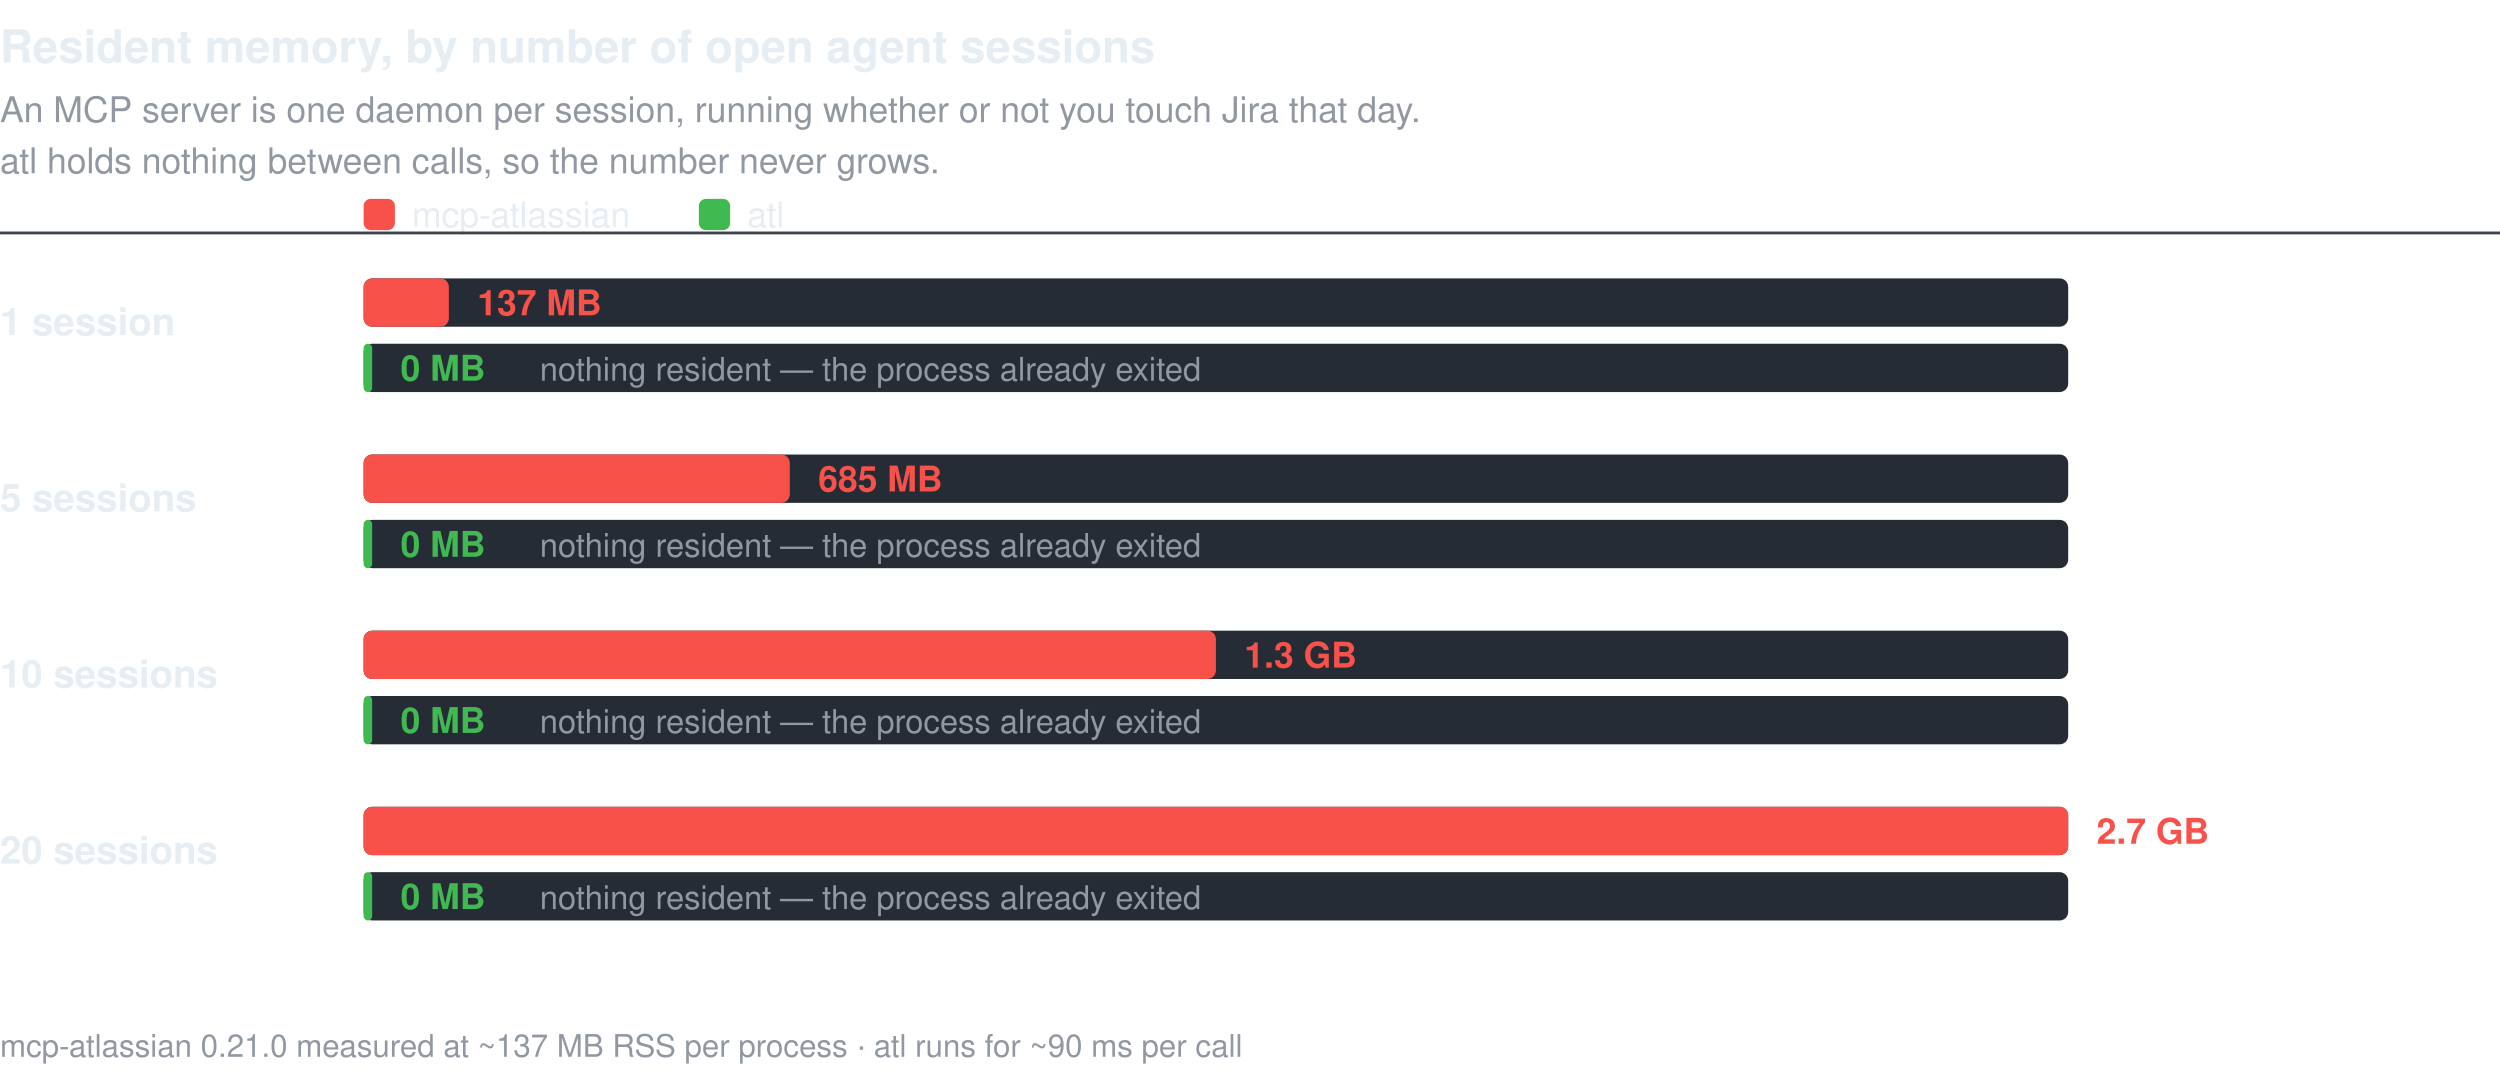
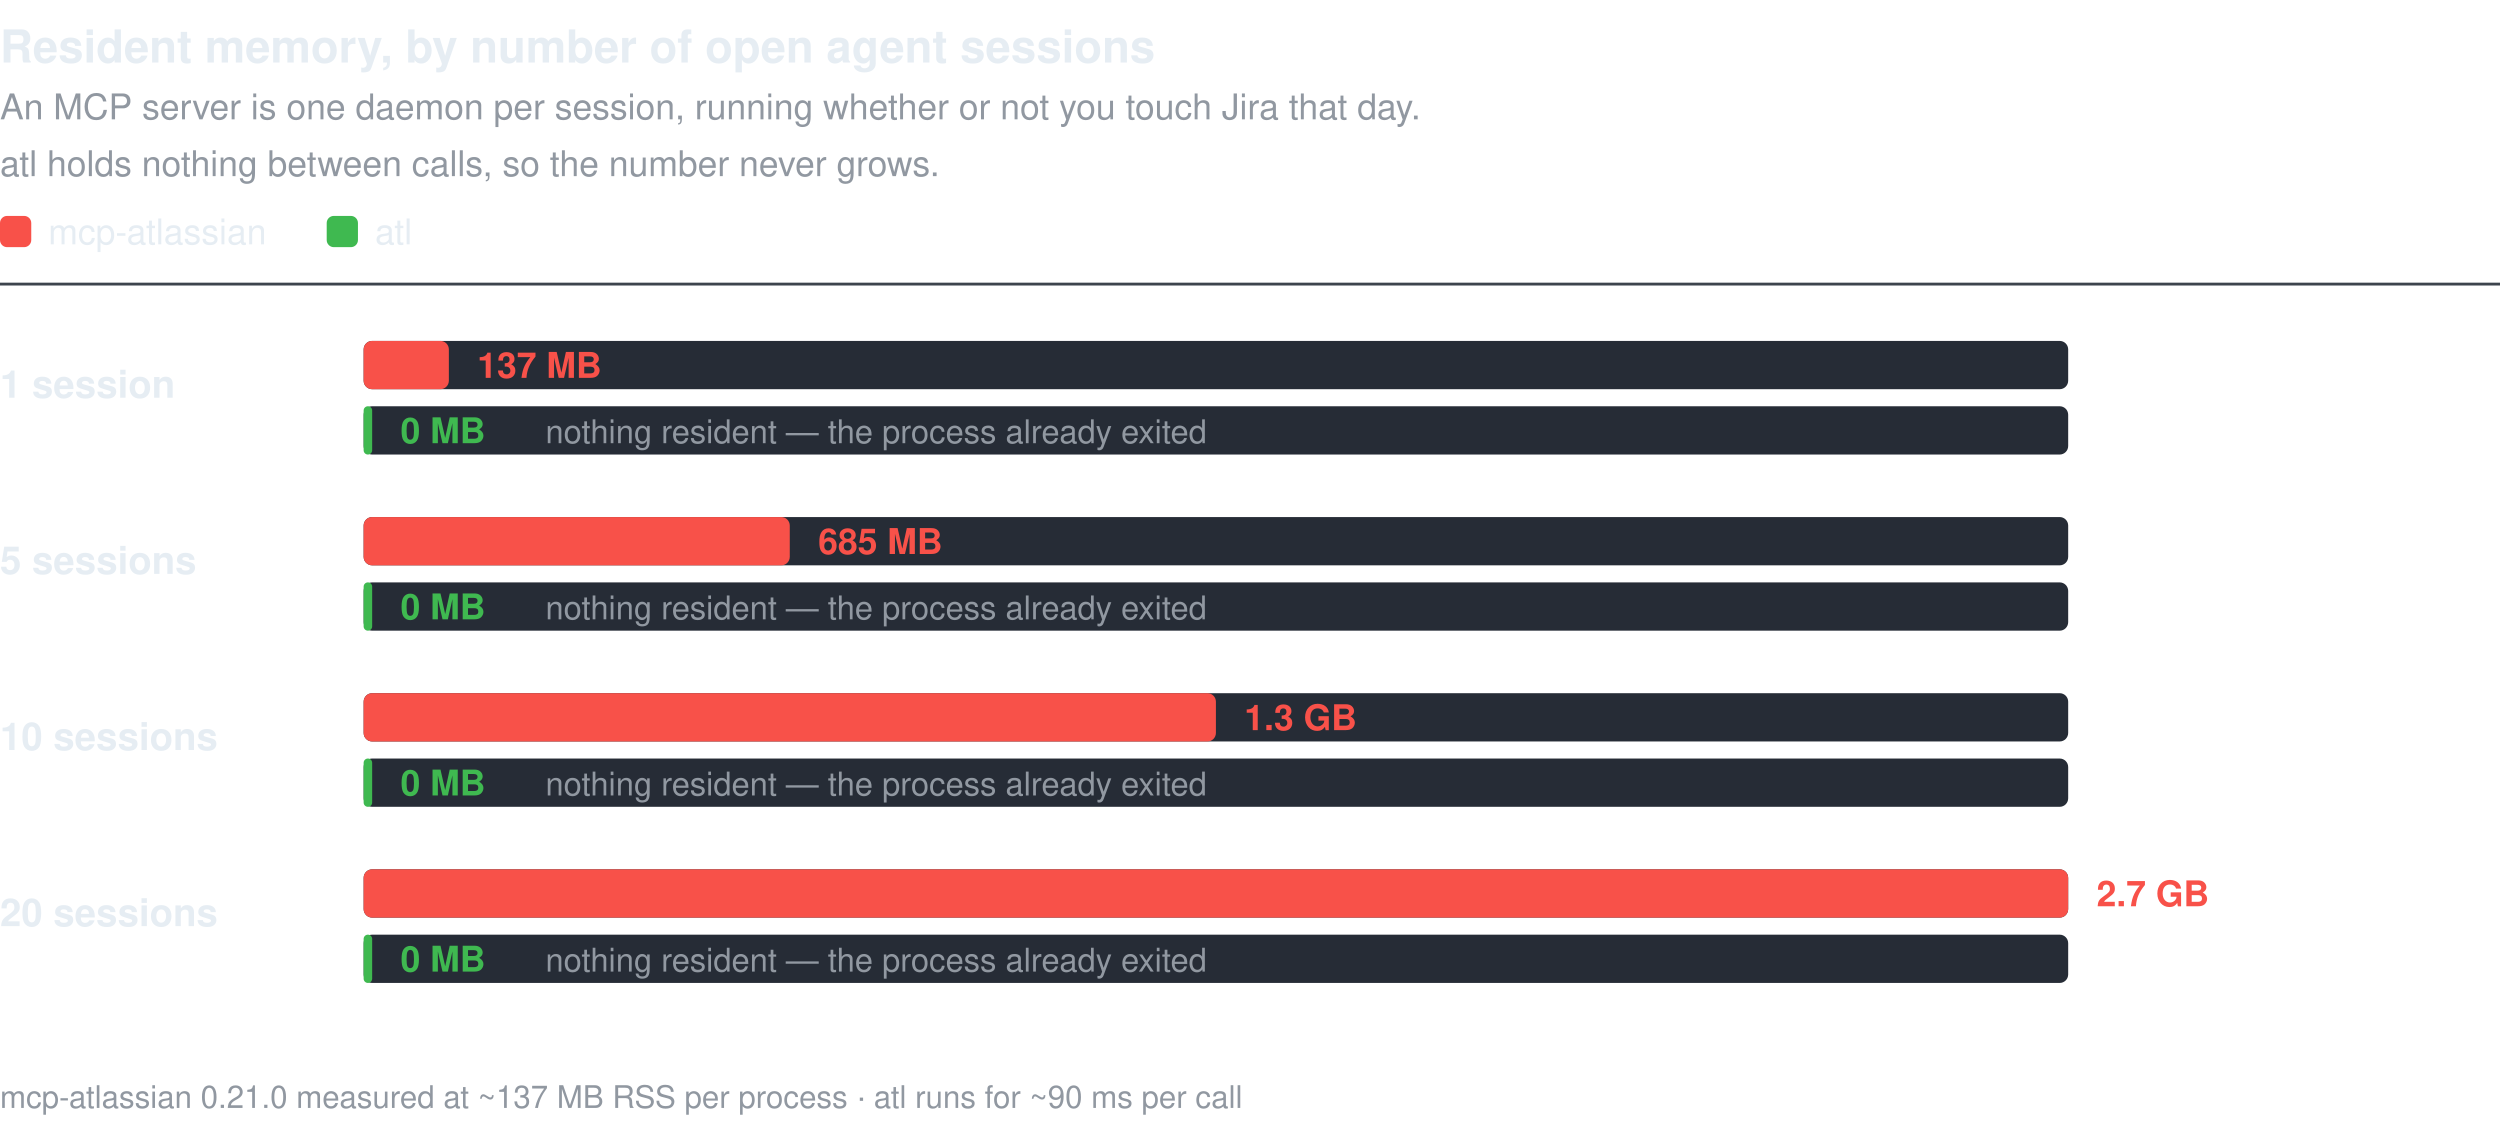
- <svg xmlns="http://www.w3.org/2000/svg" width="880" height="384" viewBox="0 0 880 384" font-family="-apple-system,BlinkMacSystemFont,Segoe UI,Helvetica,Arial,sans-serif">
+ <svg xmlns="http://www.w3.org/2000/svg" width="880" height="402" viewBox="0 0 880 402" font-family="-apple-system,BlinkMacSystemFont,Segoe UI,Helvetica,Arial,sans-serif">
  <text x="0" y="22" font-size="16" font-weight="600" fill="#e6edf3">Resident memory, by number of open agent sessions</text>
-   <text x="0" y="43" font-size="12.5" fill="#9198a1">An MCP server is one daemon per session, running whether or not you touch Jira that day.</text>
-   <text x="0" y="61" font-size="12.5" fill="#9198a1">atl holds nothing between calls, so the number never grows.</text>
-   <rect x="128" y="70" width="11" height="11" rx="2.5" fill="#f85149" />
-   <text x="145" y="80" font-size="12.5" fill="#e6edf3">mcp-atlassian</text>
-   <rect x="246" y="70" width="11" height="11" rx="2.5" fill="#3fb950" />
-   <text x="263" y="80" font-size="12.5" fill="#e6edf3">atl</text>
-   <line x1="0" y1="82" x2="880" y2="82" stroke="#3d444d" />
-   <text x="0" y="118" font-size="13.5" font-weight="600" fill="#e6edf3">1 session</text>
-   <rect x="128" y="98" width="600" height="17" rx="3" fill="#262c36" />
-   <rect x="128" y="98" width="30.0" height="17" rx="3" fill="#f85149" />
-   <text x="168.0" y="111" font-size="12.5" font-weight="600" fill="#f85149">137 MB</text>
-   <rect x="128" y="121" width="600" height="17" rx="3" fill="#262c36" />
-   <rect x="128" y="121" width="3" height="17" rx="1.5" fill="#3fb950" />
-   <text x="141" y="134" font-size="12.5" font-weight="600" fill="#3fb950">0 MB</text>
-   <text x="190" y="134" font-size="11.5" fill="#9198a1">nothing resident — the process already exited</text>
-   <text x="0" y="180" font-size="13.5" font-weight="600" fill="#e6edf3">5 sessions</text>
-   <rect x="128" y="160" width="600" height="17" rx="3" fill="#262c36" />
-   <rect x="128" y="160" width="150.0" height="17" rx="3" fill="#f85149" />
-   <text x="288.0" y="173" font-size="12.5" font-weight="600" fill="#f85149">685 MB</text>
-   <rect x="128" y="183" width="600" height="17" rx="3" fill="#262c36" />
-   <rect x="128" y="183" width="3" height="17" rx="1.5" fill="#3fb950" />
-   <text x="141" y="196" font-size="12.5" font-weight="600" fill="#3fb950">0 MB</text>
-   <text x="190" y="196" font-size="11.5" fill="#9198a1">nothing resident — the process already exited</text>
-   <text x="0" y="242" font-size="13.5" font-weight="600" fill="#e6edf3">10 sessions</text>
-   <rect x="128" y="222" width="600" height="17" rx="3" fill="#262c36" />
-   <rect x="128" y="222" width="300.0" height="17" rx="3" fill="#f85149" />
-   <text x="438.0" y="235" font-size="12.5" font-weight="600" fill="#f85149">1.3 GB</text>
-   <rect x="128" y="245" width="600" height="17" rx="3" fill="#262c36" />
-   <rect x="128" y="245" width="3" height="17" rx="1.5" fill="#3fb950" />
-   <text x="141" y="258" font-size="12.5" font-weight="600" fill="#3fb950">0 MB</text>
-   <text x="190" y="258" font-size="11.5" fill="#9198a1">nothing resident — the process already exited</text>
-   <text x="0" y="304" font-size="13.5" font-weight="600" fill="#e6edf3">20 sessions</text>
-   <rect x="128" y="284" width="600" height="17" rx="3" fill="#262c36" />
-   <rect x="128" y="284" width="600.0" height="17" rx="3" fill="#f85149" />
-   <text x="738.0" y="297" font-size="12.5" font-weight="600" fill="#f85149">2.7 GB</text>
-   <rect x="128" y="307" width="600" height="17" rx="3" fill="#262c36" />
-   <rect x="128" y="307" width="3" height="17" rx="1.5" fill="#3fb950" />
-   <text x="141" y="320" font-size="12.5" font-weight="600" fill="#3fb950">0 MB</text>
-   <text x="190" y="320" font-size="11.5" fill="#9198a1">nothing resident — the process already exited</text>
-   <text x="0" y="372" font-size="11" fill="#9198a1">mcp-atlassian 0.21.0 measured at ~137 MB RSS per process · atl runs for ~90 ms per call</text>
+   <text x="0" y="42" font-size="12.5" fill="#9198a1">An MCP server is one daemon per session, running whether or not you touch Jira that day.</text>
+   <text x="0" y="62" font-size="12.5" fill="#9198a1">atl holds nothing between calls, so the number never grows.</text>
+   <rect x="0" y="76" width="11" height="11" rx="2.5" fill="#f85149" />
+   <text x="17" y="86" font-size="12.5" fill="#e6edf3">mcp-atlassian</text>
+   <rect x="115" y="76" width="11" height="11" rx="2.5" fill="#3fb950" />
+   <text x="132" y="86" font-size="12.5" fill="#e6edf3">atl</text>
+   <line x1="0" y1="100" x2="880" y2="100" stroke="#3d444d" />
+   <text x="0" y="140" font-size="13.5" font-weight="600" fill="#e6edf3">1 session</text>
+   <rect x="128" y="120" width="600" height="17" rx="3" fill="#262c36" />
+   <rect x="128" y="120" width="30.0" height="17" rx="3" fill="#f85149" />
+   <text x="168.0" y="133" font-size="12.5" font-weight="600" fill="#f85149">137 MB</text>
+   <rect x="128" y="143" width="600" height="17" rx="3" fill="#262c36" />
+   <rect x="128" y="143" width="3" height="17" rx="1.5" fill="#3fb950" />
+   <text x="141" y="156" font-size="12.5" font-weight="600" fill="#3fb950">0 MB</text>
+   <text x="192" y="156" font-size="11.5" fill="#9198a1">nothing resident — the process already exited</text>
+   <text x="0" y="202" font-size="13.5" font-weight="600" fill="#e6edf3">5 sessions</text>
+   <rect x="128" y="182" width="600" height="17" rx="3" fill="#262c36" />
+   <rect x="128" y="182" width="150.0" height="17" rx="3" fill="#f85149" />
+   <text x="288.0" y="195" font-size="12.5" font-weight="600" fill="#f85149">685 MB</text>
+   <rect x="128" y="205" width="600" height="17" rx="3" fill="#262c36" />
+   <rect x="128" y="205" width="3" height="17" rx="1.5" fill="#3fb950" />
+   <text x="141" y="218" font-size="12.5" font-weight="600" fill="#3fb950">0 MB</text>
+   <text x="192" y="218" font-size="11.5" fill="#9198a1">nothing resident — the process already exited</text>
+   <text x="0" y="264" font-size="13.5" font-weight="600" fill="#e6edf3">10 sessions</text>
+   <rect x="128" y="244" width="600" height="17" rx="3" fill="#262c36" />
+   <rect x="128" y="244" width="300.0" height="17" rx="3" fill="#f85149" />
+   <text x="438.0" y="257" font-size="12.5" font-weight="600" fill="#f85149">1.3 GB</text>
+   <rect x="128" y="267" width="600" height="17" rx="3" fill="#262c36" />
+   <rect x="128" y="267" width="3" height="17" rx="1.5" fill="#3fb950" />
+   <text x="141" y="280" font-size="12.5" font-weight="600" fill="#3fb950">0 MB</text>
+   <text x="192" y="280" font-size="11.5" fill="#9198a1">nothing resident — the process already exited</text>
+   <text x="0" y="326" font-size="13.5" font-weight="600" fill="#e6edf3">20 sessions</text>
+   <rect x="128" y="306" width="600" height="17" rx="3" fill="#262c36" />
+   <rect x="128" y="306" width="600.0" height="17" rx="3" fill="#f85149" />
+   <text x="738.0" y="319" font-size="12.5" font-weight="600" fill="#f85149">2.7 GB</text>
+   <rect x="128" y="329" width="600" height="17" rx="3" fill="#262c36" />
+   <rect x="128" y="329" width="3" height="17" rx="1.5" fill="#3fb950" />
+   <text x="141" y="342" font-size="12.5" font-weight="600" fill="#3fb950">0 MB</text>
+   <text x="192" y="342" font-size="11.5" fill="#9198a1">nothing resident — the process already exited</text>
+   <text x="0" y="390" font-size="11" fill="#9198a1">mcp-atlassian 0.21.0 measured at ~137 MB RSS per process · atl runs for ~90 ms per call</text>
</svg>
